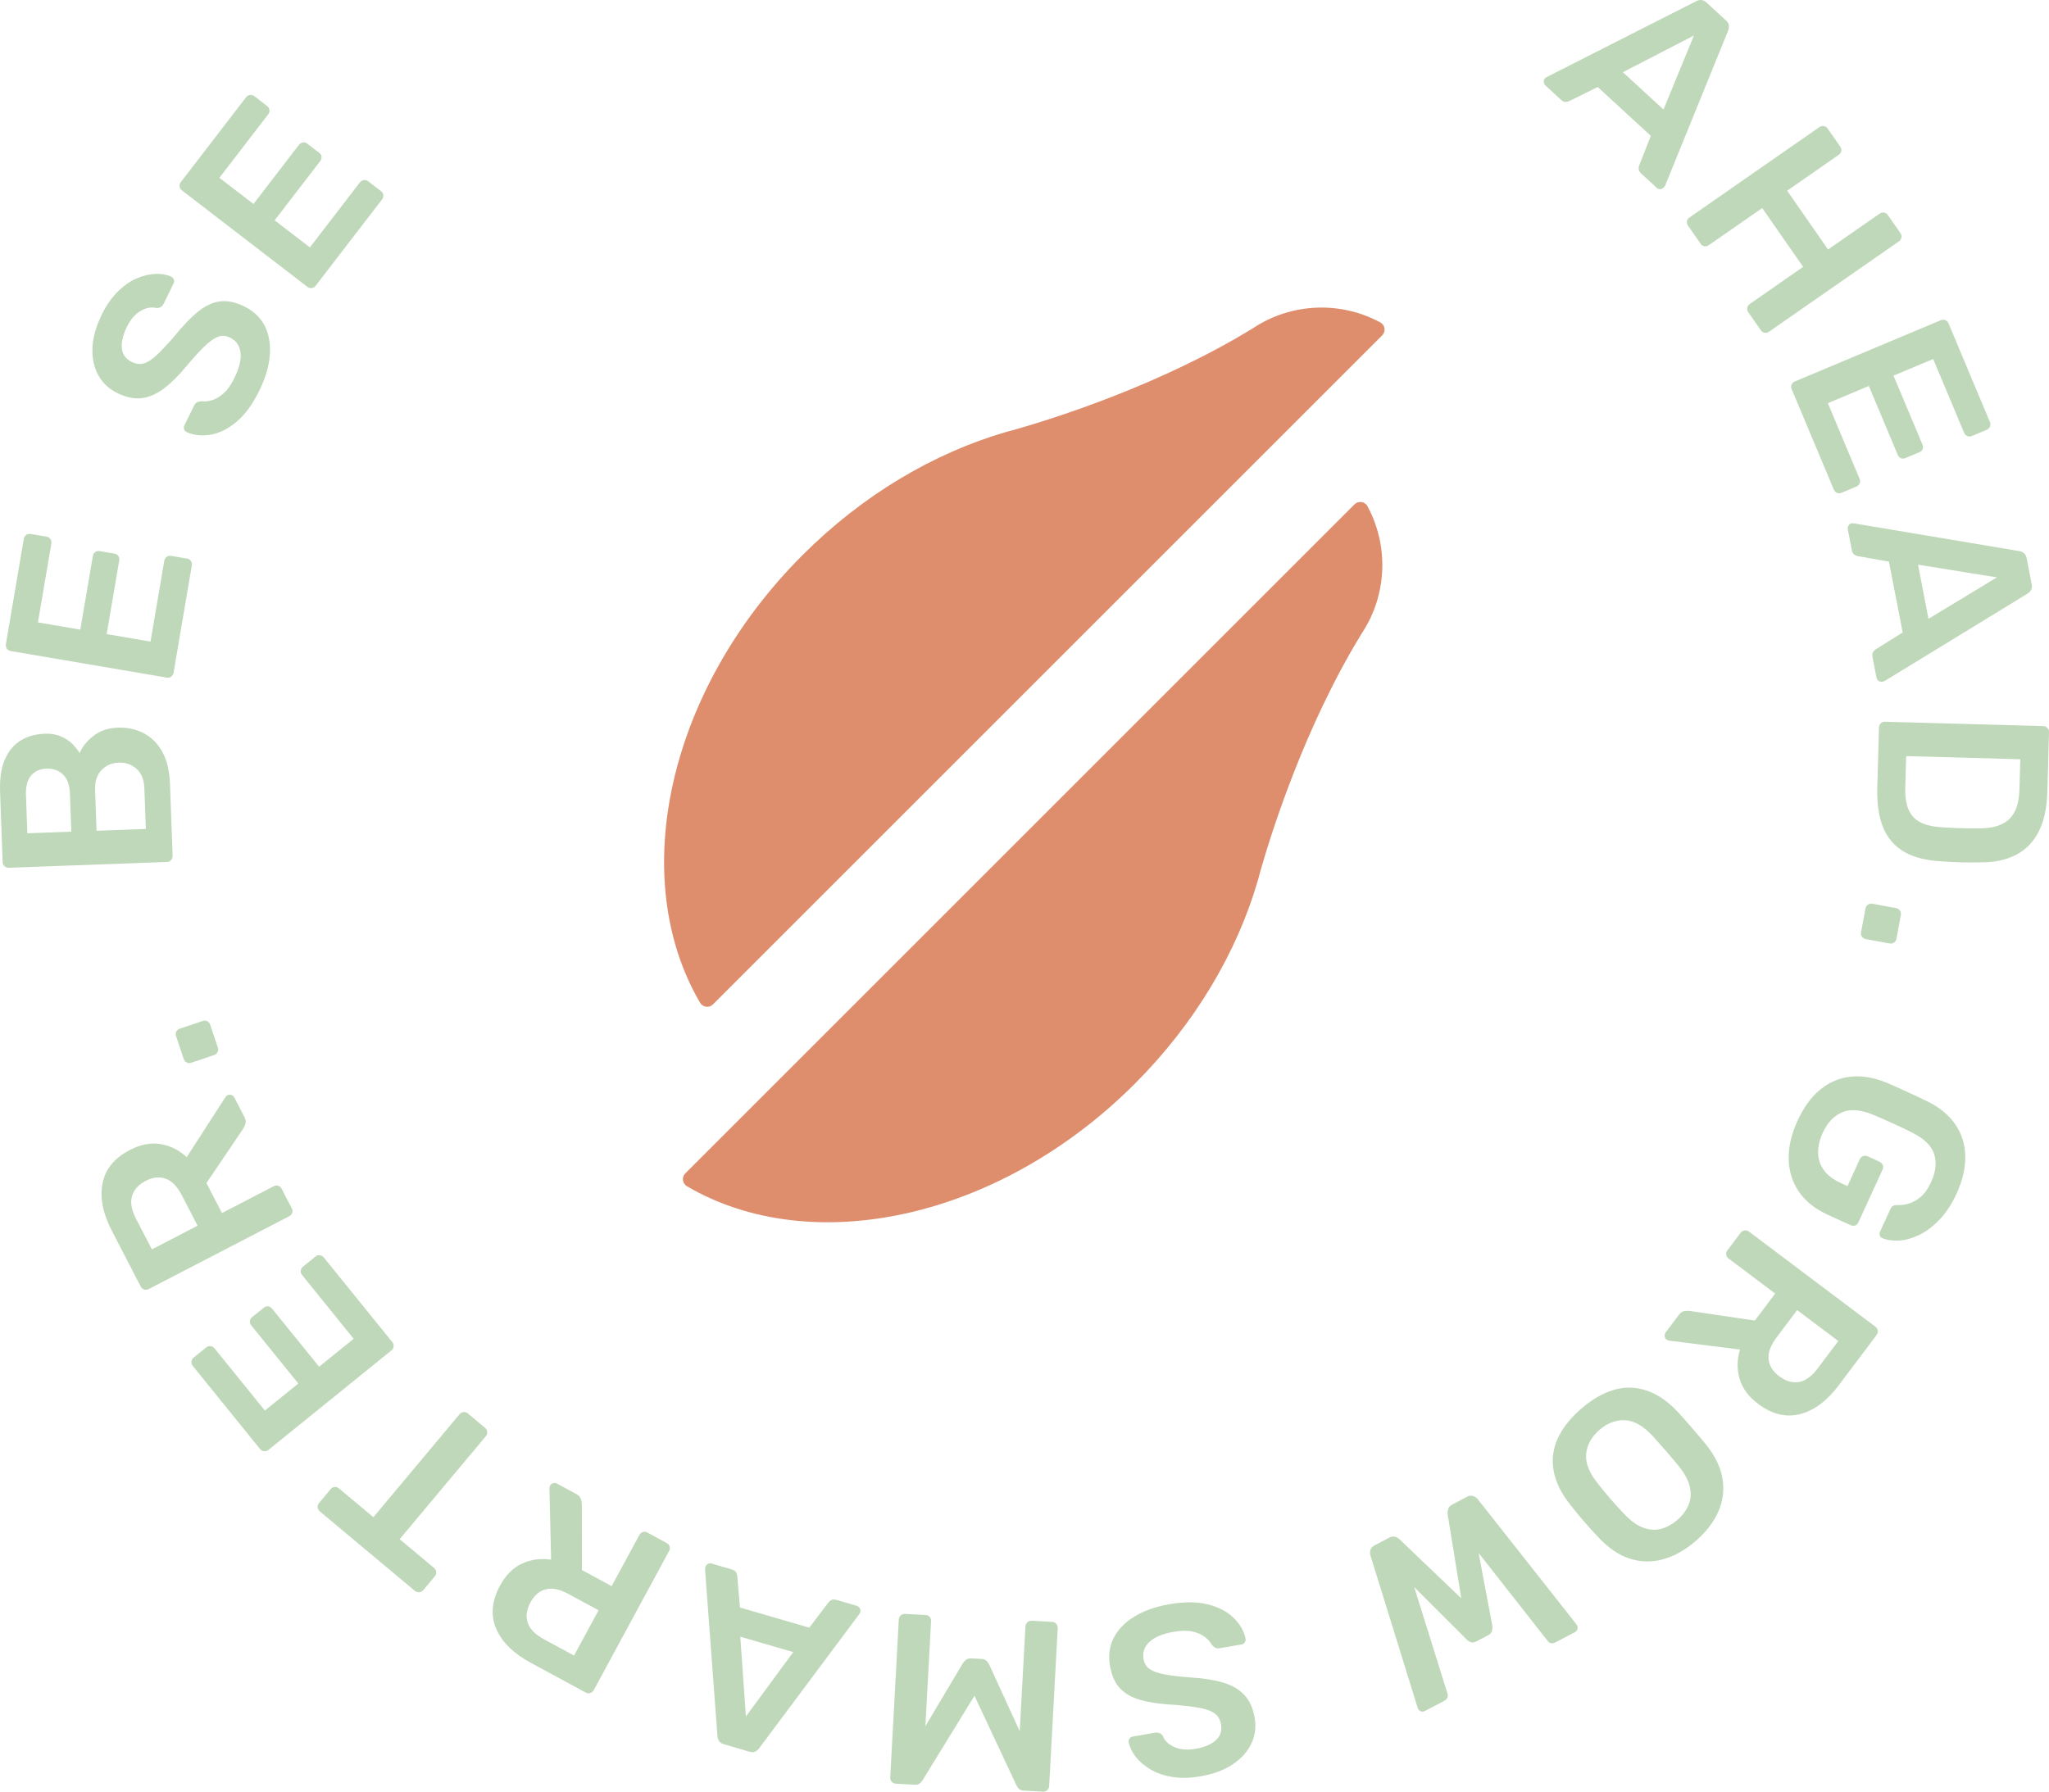
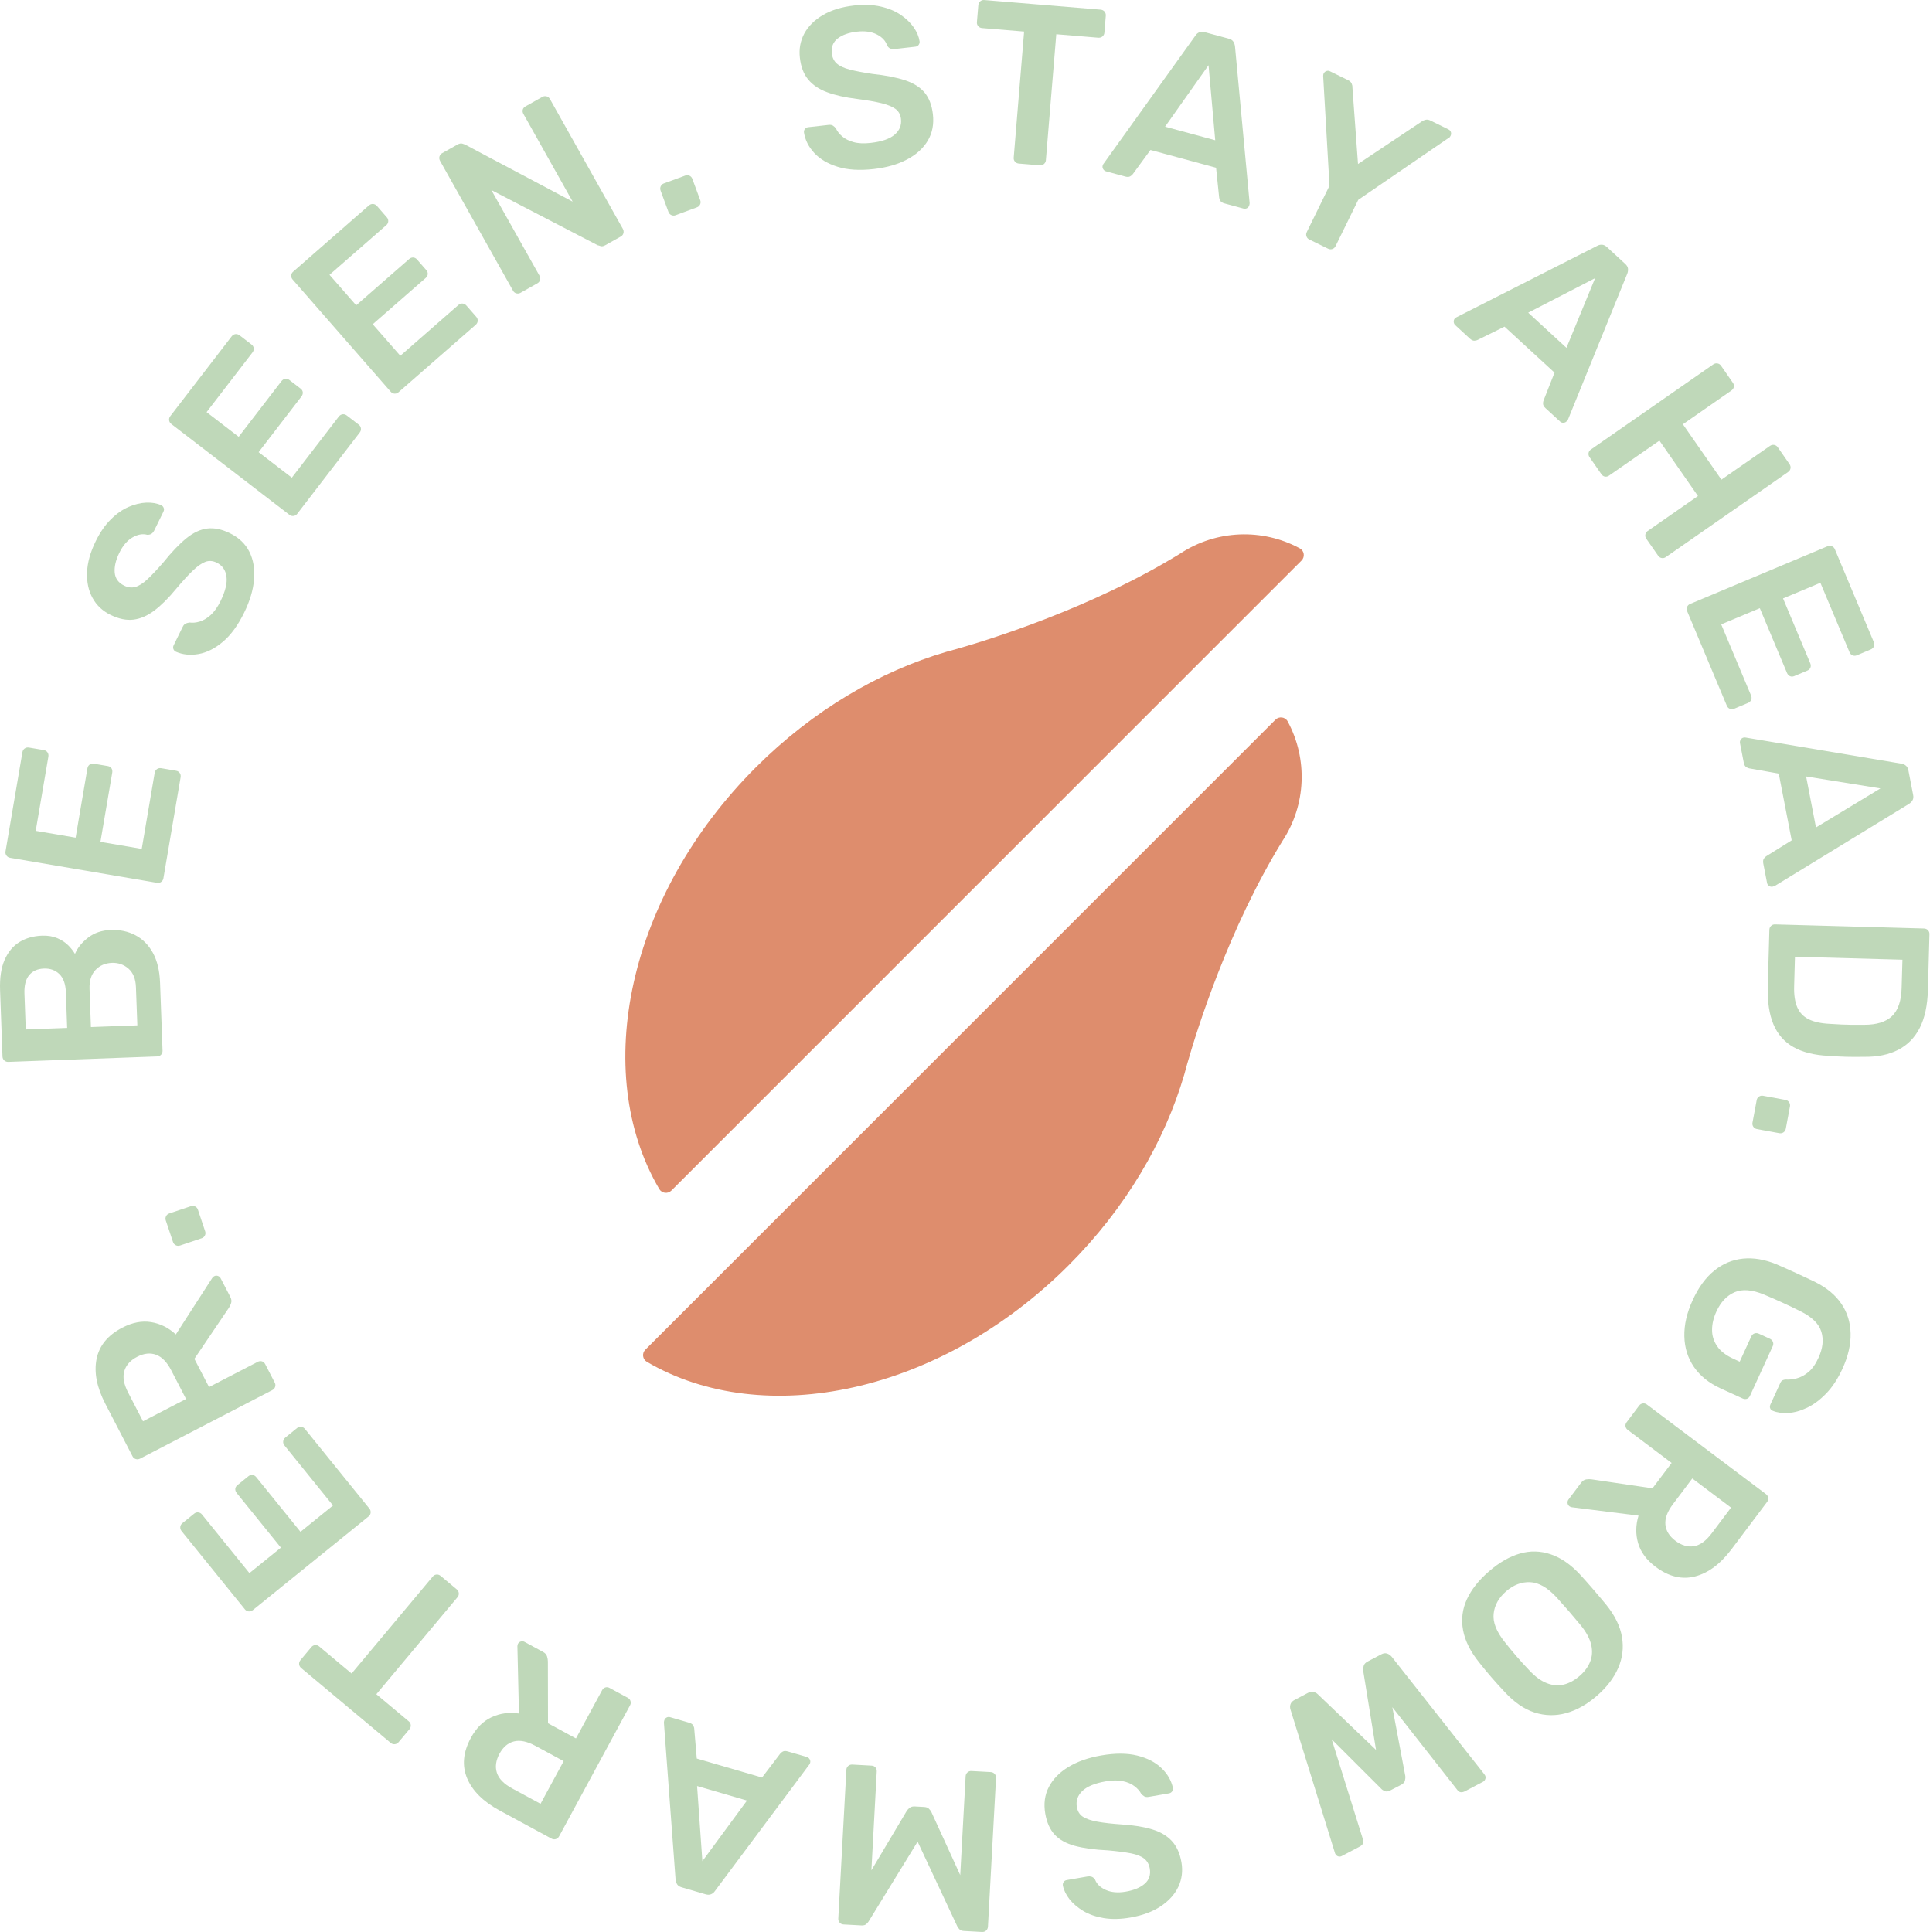
- <svg xmlns="http://www.w3.org/2000/svg" viewBox="494.928 616.015 290.142 253.77">
+ <svg xmlns="http://www.w3.org/2000/svg" viewBox="494.928 579.214 290.142 290.571">
  <g transform="matrix(1 0 0 1 494.9289 545.7968)" fill="rgba(191,216,185,1)" opacity="1">
    <path d="M 24.443 191.451 C 24.449 191.681 24.375 191.877 24.225 192.044 C 24.071 192.209 23.878 192.298 23.648 192.304 L 1.263 193.127 C 1.012 193.136 0.803 193.062 0.638 192.909 C 0.472 192.756 0.386 192.562 0.374 192.332 L 0.011 182.362 C -0.056 180.506 0.165 178.981 0.687 177.794 C 1.208 176.603 1.944 175.71 2.908 175.111 C 3.877 174.513 5.013 174.191 6.317 174.142 C 7.188 174.111 7.959 174.237 8.625 174.522 C 9.29 174.808 9.837 175.167 10.264 175.6 C 10.69 176.032 11.027 176.462 11.272 176.888 C 11.653 175.977 12.31 175.164 13.249 174.437 C 14.185 173.715 15.317 173.332 16.649 173.282 C 18.023 173.231 19.263 173.495 20.362 174.074 C 21.463 174.655 22.338 175.541 22.995 176.731 C 23.645 177.925 24.001 179.414 24.068 181.205 L 24.443 191.451 Z M 10.097 188.014 L 9.904 182.62 C 9.855 181.402 9.53 180.503 8.922 179.916 C 8.315 179.33 7.542 179.054 6.602 179.091 C 5.639 179.125 4.902 179.456 4.381 180.083 C 3.865 180.711 3.632 181.632 3.675 182.847 L 3.872 188.244 L 10.097 188.014 Z M 20.653 187.628 L 20.442 181.887 C 20.398 180.65 20.027 179.723 19.324 179.104 C 18.625 178.49 17.793 178.199 16.833 178.232 C 15.82 178.269 14.998 178.628 14.357 179.306 C 13.718 179.984 13.421 180.929 13.464 182.144 L 13.672 187.885 L 20.653 187.628 Z" />
  </g>
  <g transform="matrix(1 0 0 1 494.7338 552.3536)" fill="rgba(191,216,185,1)" opacity="1">
    <path d="M 24.767 158.963 C 24.73 159.189 24.613 159.368 24.429 159.499 C 24.245 159.632 24.043 159.678 23.815 159.637 L 1.735 155.878 C 1.483 155.839 1.299 155.722 1.164 155.538 C 1.035 155.354 0.986 155.149 1.023 154.921 L 3.564 139.996 C 3.607 139.748 3.723 139.557 3.907 139.429 C 4.091 139.297 4.307 139.251 4.558 139.293 L 6.798 139.674 C 7.019 139.714 7.203 139.828 7.332 140.008 C 7.464 140.196 7.51 140.414 7.467 140.662 L 5.564 151.819 L 11.566 152.844 L 13.34 142.43 C 13.383 142.181 13.493 141.991 13.671 141.856 C 13.843 141.724 14.052 141.678 14.303 141.721 L 16.406 142.077 C 16.653 142.12 16.838 142.233 16.961 142.418 C 17.077 142.602 17.114 142.816 17.074 143.065 L 15.297 153.476 L 21.508 154.535 L 23.454 143.101 C 23.496 142.856 23.613 142.666 23.797 142.534 C 23.978 142.402 24.196 142.356 24.448 142.399 L 26.688 142.783 C 26.909 142.822 27.09 142.933 27.221 143.117 C 27.357 143.301 27.393 143.519 27.354 143.767 L 24.767 158.963 Z" />
  </g>
  <g transform="matrix(1 0 0 1 491.8027 561.1534)" fill="rgba(191,216,185,1)" opacity="1">
    <path d="M 39.846 110.19 C 38.91 112.104 37.843 113.569 36.646 114.577 C 35.449 115.59 34.228 116.204 32.986 116.425 C 31.736 116.643 30.601 116.526 29.57 116.076 C 29.386 115.984 29.263 115.848 29.198 115.664 C 29.134 115.477 29.152 115.293 29.239 115.109 L 30.588 112.359 C 30.717 112.089 30.874 111.917 31.049 111.837 C 31.23 111.761 31.429 111.712 31.644 111.687 C 32.095 111.755 32.599 111.709 33.148 111.546 C 33.7 111.38 34.253 111.055 34.798 110.568 C 35.338 110.083 35.842 109.377 36.296 108.45 C 37.02 106.965 37.315 105.738 37.179 104.765 C 37.041 103.789 36.554 103.098 35.71 102.684 C 35.112 102.39 34.534 102.353 33.986 102.568 C 33.43 102.783 32.81 103.221 32.111 103.89 C 31.411 104.559 30.571 105.479 29.582 106.658 C 28.459 108.02 27.379 109.095 26.342 109.88 C 25.308 110.662 24.261 111.12 23.2 111.251 C 22.138 111.38 20.991 111.144 19.757 110.543 C 18.56 109.957 17.658 109.113 17.051 108.008 C 16.44 106.906 16.161 105.621 16.216 104.154 C 16.271 102.687 16.707 101.117 17.523 99.45 C 18.18 98.109 18.94 97.014 19.806 96.161 C 20.669 95.308 21.561 94.685 22.481 94.292 C 23.402 93.899 24.283 93.688 25.133 93.654 C 25.977 93.623 26.725 93.752 27.373 94.044 C 27.539 94.126 27.662 94.255 27.735 94.434 C 27.815 94.611 27.805 94.805 27.704 95.01 L 26.299 97.883 C 26.216 98.048 26.097 98.195 25.931 98.318 C 25.768 98.44 25.55 98.499 25.271 98.493 C 24.569 98.302 23.828 98.438 23.04 98.895 C 22.258 99.352 21.601 100.119 21.076 101.19 C 20.531 102.301 20.3 103.298 20.377 104.179 C 20.456 105.062 20.929 105.713 21.801 106.14 C 22.372 106.419 22.933 106.486 23.482 106.333 C 24.028 106.176 24.632 105.799 25.286 105.186 C 25.943 104.575 26.741 103.734 27.674 102.657 C 28.926 101.098 30.079 99.889 31.138 99.027 C 32.196 98.167 33.249 97.674 34.296 97.548 C 35.342 97.422 36.471 97.655 37.689 98.251 C 39.049 98.917 40.027 99.849 40.628 101.049 C 41.224 102.252 41.46 103.636 41.328 105.207 C 41.2 106.778 40.703 108.438 39.846 110.19" />
  </g>
  <g transform="matrix(1 0 0 1 488.8539 567.2085)" fill="rgba(191,216,185,1)" opacity="1">
    <path d="M 50.764 89.287 C 50.623 89.471 50.442 89.575 50.217 89.603 C 49.991 89.634 49.788 89.578 49.604 89.44 L 31.85 75.786 C 31.648 75.629 31.537 75.442 31.506 75.217 C 31.479 74.987 31.531 74.785 31.675 74.604 L 40.902 62.603 C 41.058 62.404 41.245 62.29 41.47 62.259 C 41.696 62.232 41.908 62.293 42.111 62.447 L 43.909 63.833 C 44.09 63.971 44.197 64.153 44.228 64.38 C 44.256 64.604 44.191 64.819 44.038 65.018 L 37.14 73.99 L 41.967 77.7 L 48.401 69.329 C 48.56 69.13 48.745 69.014 48.96 68.977 C 49.175 68.939 49.383 68.998 49.585 69.152 L 51.273 70.452 C 51.476 70.606 51.586 70.793 51.605 71.011 C 51.623 71.228 51.559 71.437 51.406 71.637 L 44.965 80.011 L 49.957 83.849 L 57.023 74.656 C 57.177 74.457 57.367 74.343 57.594 74.313 C 57.815 74.285 58.03 74.346 58.232 74.5 L 60.031 75.883 C 60.215 76.024 60.319 76.206 60.347 76.433 C 60.38 76.656 60.316 76.872 60.16 77.071 L 50.764 89.287 Z" />
+   </g>
+   <g transform="matrix(1 0 0 1 484.4656 571.8851)" fill="rgba(191,216,185,1)" opacity="1">
+     <path d="M 70.384 66.327 C 70.212 66.481 70.016 66.549 69.788 66.533 C 69.561 66.518 69.371 66.424 69.221 66.251 L 54.48 49.386 C 54.314 49.199 54.238 48.988 54.256 48.761 C 54.268 48.536 54.364 48.347 54.538 48.197 L 65.932 38.232 C 66.125 38.067 66.334 37.99 66.555 38.006 C 66.787 38.021 66.978 38.125 67.15 38.312 L 68.641 40.024 C 68.791 40.196 68.859 40.396 68.844 40.623 C 68.831 40.85 68.727 41.046 68.536 41.209 L 60.012 48.66 L 64.023 53.247 L 71.973 46.297 C 72.164 46.128 72.369 46.048 72.587 46.055 C 72.808 46.064 72.998 46.162 73.164 46.348 L 74.569 47.957 C 74.735 48.147 74.805 48.353 74.784 48.567 C 74.763 48.788 74.655 48.978 74.465 49.144 L 66.511 56.095 L 70.66 60.838 L 79.387 53.207 C 79.577 53.041 79.785 52.964 80.013 52.981 C 80.24 52.995 80.436 53.096 80.601 53.286 L 82.096 54.996 C 82.243 55.167 82.314 55.371 82.299 55.594 C 82.284 55.821 82.179 56.018 81.995 56.183 L 70.384 66.327 Z" />
+   </g>
+   <g transform="matrix(1 0 0 1 479.1461 575.7593)" fill="rgba(191,216,185,1)" opacity="1">
+     <path d="M 94.053 47.494 C 93.85 47.608 93.642 47.632 93.421 47.571 C 93.206 47.513 93.04 47.381 92.93 47.178 L 81.957 27.651 C 81.838 27.43 81.804 27.212 81.868 26.994 C 81.93 26.776 82.056 26.607 82.257 26.497 L 84.565 25.199 C 84.847 25.042 85.093 24.994 85.295 25.049 C 85.498 25.107 85.633 25.153 85.707 25.19 L 101.896 33.779 L 94.501 20.609 C 94.372 20.387 94.341 20.169 94.39 19.958 C 94.446 19.747 94.581 19.578 94.802 19.455 L 97.318 18.037 C 97.536 17.914 97.757 17.887 97.975 17.945 C 98.195 18.006 98.367 18.148 98.49 18.366 L 109.438 37.865 C 109.561 38.086 109.592 38.308 109.531 38.526 C 109.475 38.743 109.34 38.909 109.141 39.023 L 106.799 40.336 C 106.523 40.493 106.284 40.532 106.081 40.462 C 105.885 40.391 105.744 40.348 105.664 40.342 L 89.671 32.039 L 96.919 44.938 C 97.03 45.138 97.054 45.35 96.993 45.568 C 96.931 45.785 96.79 45.957 96.569 46.08 L 94.053 47.494 Z" />
+   </g>
+   <g transform="matrix(1 0 0 1 471.2065 572.919)" fill="rgba(191,216,185,1)" opacity="1">
+     <path d="M 125.307 38.666 C 125.092 38.746 124.881 38.736 124.675 38.642 C 124.466 38.547 124.328 38.39 124.245 38.178 L 123.067 34.981 C 122.981 34.745 122.981 34.524 123.079 34.315 C 123.171 34.11 123.324 33.968 123.542 33.885 L 126.773 32.698 C 126.988 32.618 127.197 32.627 127.405 32.719 C 127.608 32.814 127.756 32.98 127.841 33.216 L 129.026 36.414 C 129.103 36.629 129.096 36.837 129.001 37.043 C 128.903 37.251 128.749 37.392 128.534 37.472 L 125.307 38.666 Z" />
+   </g>
+   <g transform="matrix(1 0 0 1 466.1998 579.0398)" fill="rgba(191,216,185,1)" opacity="1">
+     <path d="M 160.114 25.598 C 157.997 25.838 156.186 25.727 154.695 25.261 C 153.198 24.794 152.019 24.098 151.16 23.165 C 150.307 22.235 149.798 21.213 149.626 20.102 C 149.602 19.9 149.648 19.719 149.773 19.569 C 149.89 19.415 150.055 19.326 150.264 19.302 L 153.302 18.961 C 153.596 18.924 153.826 18.964 153.989 19.072 C 154.155 19.179 154.303 19.32 154.434 19.489 C 154.621 19.909 154.934 20.305 155.367 20.683 C 155.805 21.059 156.37 21.348 157.076 21.545 C 157.776 21.741 158.641 21.784 159.666 21.664 C 161.311 21.48 162.504 21.069 163.25 20.431 C 163.999 19.792 164.321 19.007 164.213 18.068 C 164.14 17.411 163.864 16.905 163.385 16.552 C 162.907 16.205 162.195 15.917 161.262 15.687 C 160.32 15.46 159.092 15.245 157.573 15.049 C 155.812 14.831 154.327 14.499 153.112 14.045 C 151.891 13.597 150.946 12.959 150.264 12.133 C 149.58 11.311 149.159 10.219 149.009 8.851 C 148.859 7.528 149.086 6.313 149.681 5.205 C 150.285 4.101 151.222 3.174 152.486 2.431 C 153.756 1.689 155.309 1.209 157.156 1.001 C 158.635 0.836 159.967 0.885 161.154 1.155 C 162.342 1.425 163.345 1.842 164.171 2.406 C 164.999 2.971 165.649 3.6 166.134 4.297 C 166.616 4.99 166.908 5.693 167.012 6.395 C 167.037 6.579 166.988 6.751 166.877 6.911 C 166.773 7.077 166.603 7.169 166.373 7.197 L 163.195 7.555 C 163.011 7.574 162.827 7.55 162.63 7.482 C 162.44 7.412 162.274 7.258 162.13 7.018 C 161.915 6.328 161.4 5.773 160.593 5.356 C 159.782 4.941 158.785 4.8 157.6 4.935 C 156.37 5.073 155.407 5.414 154.704 5.954 C 154.008 6.497 153.707 7.245 153.811 8.2 C 153.888 8.838 154.136 9.347 154.56 9.728 C 154.984 10.108 155.628 10.406 156.5 10.633 C 157.365 10.857 158.506 11.078 159.911 11.287 C 161.9 11.498 163.541 11.821 164.84 12.25 C 166.131 12.683 167.113 13.306 167.782 14.116 C 168.448 14.929 168.859 16.009 169.013 17.353 C 169.185 18.857 168.926 20.185 168.239 21.339 C 167.546 22.487 166.509 23.432 165.109 24.165 C 163.716 24.901 162.053 25.377 160.114 25.598" />
+   </g>
+   <g transform="matrix(1 0 0 1 459.8289 579.2146)" fill="rgba(191,216,185,1)" opacity="1">
+     <path d="M 188.29 24.598 C 188.06 24.576 187.872 24.481 187.725 24.309 C 187.575 24.134 187.516 23.938 187.535 23.708 L 189.1 4.744 L 182.758 4.22 C 182.528 4.199 182.343 4.103 182.196 3.932 C 182.048 3.756 181.981 3.557 182.002 3.33 L 182.214 0.789 C 182.235 0.541 182.331 0.341 182.503 0.194 C 182.678 0.047 182.88 -0.018 183.104 0.004 L 200.595 1.449 C 200.846 1.471 201.045 1.569 201.189 1.741 C 201.337 1.915 201.404 2.128 201.38 2.379 L 201.171 4.916 C 201.153 5.144 201.055 5.33 200.883 5.478 C 200.711 5.625 200.496 5.686 200.244 5.669 L 193.936 5.146 L 192.371 24.107 C 192.35 24.337 192.248 24.521 192.076 24.671 C 191.904 24.816 191.696 24.88 191.438 24.858 L 188.29 24.598 Z" />
+   </g>
+   <g transform="matrix(1 0 0 1 455.3158 578.0735)" fill="rgba(191,216,185,1)" opacity="1">
+     <path d="M 205.936 26.911 C 205.757 26.865 205.613 26.755 205.506 26.583 C 205.396 26.411 205.374 26.227 205.426 26.024 C 205.447 25.938 205.5 25.844 205.573 25.745 L 219.376 6.491 C 219.498 6.288 219.682 6.128 219.915 6.012 C 220.149 5.898 220.431 5.886 220.762 5.975 L 224.383 6.956 C 224.715 7.043 224.948 7.196 225.08 7.411 C 225.212 7.626 225.291 7.856 225.322 8.101 L 227.525 31.689 C 227.519 31.805 227.503 31.907 227.476 31.996 C 227.424 32.195 227.311 32.343 227.145 32.44 C 226.973 32.536 226.801 32.563 226.623 32.514 L 223.736 31.732 C 223.426 31.646 223.218 31.514 223.113 31.333 C 223.008 31.149 222.95 30.983 222.941 30.839 L 222.477 26.365 L 212.612 23.695 L 209.959 27.326 C 209.879 27.445 209.746 27.559 209.562 27.663 C 209.378 27.767 209.133 27.777 208.826 27.694 L 205.936 26.911 Z M 214.81 20.191 L 222.351 22.232 L 221.346 10.943 L 214.81 20.191 Z" />
+   </g>
+   <g transform="matrix(1 0 0 1 447.9981 576.6719)" fill="rgba(191,216,185,1)" opacity="1">
+     <path d="M 243.81 38.558 C 243.6 38.457 243.46 38.297 243.392 38.086 C 243.316 37.87 243.328 37.659 243.432 37.453 L 246.853 30.47 L 245.902 13.985 C 245.899 13.934 245.902 13.869 245.915 13.799 C 245.923 13.728 245.945 13.66 245.973 13.599 C 246.068 13.415 246.203 13.289 246.387 13.225 C 246.571 13.164 246.749 13.169 246.909 13.253 L 249.658 14.6 C 249.907 14.722 250.079 14.882 250.174 15.082 C 250.266 15.284 250.305 15.468 250.296 15.643 L 251.14 27.208 L 260.769 20.782 C 260.926 20.678 261.103 20.602 261.324 20.552 C 261.539 20.506 261.766 20.54 262.011 20.663 L 264.731 21.998 C 264.92 22.087 265.043 22.225 265.108 22.409 C 265.166 22.593 265.154 22.78 265.062 22.964 C 265.037 23.025 265 23.087 264.957 23.143 C 264.918 23.197 264.865 23.237 264.804 23.259 L 251.18 32.593 L 247.756 39.573 C 247.651 39.779 247.498 39.921 247.283 39.994 C 247.068 40.067 246.844 40.05 246.62 39.936 L 243.81 38.558 Z" />
  </g>
  <g transform="matrix(1 0 0 1 442.6965 570.4214)" fill="rgba(191,216,185,1)" opacity="1">
    <path d="M 271.062 57.693 C 270.928 57.57 270.854 57.407 270.835 57.205 C 270.818 57.003 270.878 56.824 271.013 56.674 C 271.081 56.607 271.167 56.545 271.277 56.494 L 292.401 45.769 C 292.61 45.65 292.843 45.588 293.101 45.594 C 293.365 45.6 293.622 45.72 293.874 45.95 L 296.632 48.491 C 296.883 48.724 297.021 48.966 297.04 49.215 C 297.059 49.467 297.025 49.709 296.936 49.939 L 288.019 71.887 C 287.957 71.986 287.896 72.069 287.834 72.139 C 287.694 72.289 287.528 72.369 287.332 72.379 C 287.141 72.385 286.972 72.326 286.84 72.204 L 284.637 70.179 C 284.398 69.957 284.275 69.746 284.269 69.535 C 284.257 69.325 284.288 69.154 284.344 69.022 L 285.993 64.836 L 278.472 57.92 L 274.441 59.914 C 274.315 59.985 274.144 60.025 273.935 60.034 C 273.72 60.04 273.5 59.936 273.266 59.721 L 271.062 57.693 Z M 282.035 55.821 L 287.785 61.108 L 292.094 50.626 L 282.035 55.821 Z" />
  </g>
  <g transform="matrix(1 0 0 1 437.8545 566.1576)" fill="rgba(191,216,185,1)" opacity="1">
    <path d="M 296.098 81.813 C 295.966 81.623 295.917 81.42 295.948 81.206 C 295.979 80.988 296.095 80.807 296.304 80.662 L 314.69 67.87 C 314.899 67.729 315.113 67.674 315.337 67.717 C 315.555 67.754 315.739 67.87 315.868 68.057 L 317.654 70.629 C 317.801 70.835 317.847 71.046 317.801 71.258 C 317.755 71.472 317.629 71.654 317.421 71.798 L 310.137 76.867 L 315.929 85.198 L 323.217 80.129 C 323.423 79.984 323.643 79.933 323.864 79.972 C 324.086 80.012 324.263 80.126 324.396 80.316 L 326.166 82.857 C 326.307 83.065 326.363 83.28 326.319 83.504 C 326.279 83.728 326.154 83.912 325.951 84.053 L 307.562 96.846 C 307.375 96.978 307.169 97.024 306.945 96.984 C 306.721 96.944 306.54 96.821 306.399 96.612 L 304.625 94.069 C 304.496 93.882 304.45 93.676 304.491 93.452 C 304.527 93.228 304.644 93.05 304.834 92.921 L 312.401 87.655 L 306.608 79.325 L 299.034 84.587 C 298.847 84.719 298.645 84.772 298.427 84.741 C 298.21 84.707 298.034 84.59 297.887 84.385 L 296.098 81.813 Z" />
  </g>
  <g transform="matrix(1 0 0 1 434.3259 559.6005)" fill="rgba(191,216,185,1)" opacity="1">
    <path d="M 314.304 111.528 C 314.212 111.317 314.215 111.104 314.297 110.896 C 314.387 110.685 314.53 110.537 314.745 110.448 L 335.397 101.779 C 335.632 101.682 335.85 101.675 336.065 101.764 C 336.274 101.847 336.421 101.997 336.513 102.209 L 342.368 116.168 C 342.466 116.401 342.472 116.622 342.387 116.833 C 342.3 117.042 342.141 117.196 341.908 117.293 L 339.815 118.172 C 339.606 118.26 339.391 118.264 339.183 118.177 C 338.974 118.092 338.817 117.932 338.72 117.699 L 334.341 107.263 L 328.726 109.617 L 332.813 119.356 C 332.911 119.592 332.923 119.81 332.846 120.015 C 332.769 120.221 332.616 120.371 332.383 120.47 L 330.419 121.295 C 330.186 121.393 329.965 121.396 329.768 121.307 C 329.569 121.215 329.419 121.056 329.32 120.822 L 325.233 111.083 L 319.428 113.519 L 323.914 124.21 C 324.015 124.443 324.018 124.664 323.933 124.873 C 323.846 125.085 323.687 125.238 323.454 125.336 L 321.361 126.216 C 321.147 126.303 320.938 126.306 320.729 126.22 C 320.52 126.134 320.367 125.974 320.268 125.741 L 314.304 111.528 Z" />
  </g>
  <g transform="matrix(1 0 0 1 432.414 552.7134)" fill="rgba(191,216,185,1)" opacity="1">
    <path d="M 324.163 138.271 C 324.126 138.09 324.163 137.912 324.273 137.74 C 324.374 137.568 324.534 137.46 324.733 137.424 C 324.825 137.406 324.929 137.409 325.052 137.433 L 348.416 141.352 C 348.655 141.376 348.876 141.468 349.078 141.628 C 349.287 141.784 349.425 142.033 349.49 142.37 L 350.202 146.052 C 350.269 146.393 350.235 146.666 350.097 146.881 C 349.969 147.093 349.797 147.267 349.588 147.4 L 329.379 159.759 C 329.269 159.802 329.17 159.833 329.078 159.851 C 328.876 159.891 328.692 159.857 328.532 159.747 C 328.373 159.64 328.274 159.492 328.237 159.315 L 327.666 156.375 C 327.612 156.059 327.636 155.813 327.753 155.638 C 327.875 155.466 327.992 155.344 328.121 155.27 L 331.938 152.886 L 329.993 142.852 L 325.561 142.064 C 325.421 142.045 325.261 141.977 325.086 141.858 C 324.911 141.738 324.795 141.524 324.733 141.207 L 324.163 138.271 Z M 334.107 143.282 L 335.589 150.949 L 345.283 145.08 L 334.107 143.282 Z" />
  </g>
  <g transform="matrix(1 0 0 1 431.414 545.9953)" fill="rgba(191,216,185,1)" opacity="1">
    <path d="M 329.582 173.048 C 329.587 172.82 329.674 172.624 329.836 172.47 C 329.999 172.314 330.198 172.24 330.428 172.247 L 352.816 172.864 C 353.074 172.869 353.27 172.956 353.43 173.118 C 353.589 173.284 353.663 173.48 353.656 173.71 L 353.424 182.102 C 353.362 184.419 352.954 186.319 352.202 187.801 C 351.447 189.282 350.361 190.391 348.943 191.118 C 347.52 191.848 345.808 192.195 343.786 192.164 C 342.776 192.182 341.88 192.179 341.1 192.157 C 340.321 192.136 339.438 192.09 338.452 192.017 C 336.326 191.912 334.571 191.474 333.208 190.703 C 331.84 189.93 330.839 188.798 330.202 187.298 C 329.569 185.8 329.281 183.907 329.342 181.615 L 329.582 173.048 Z M 333.429 177.113 L 333.307 181.55 C 333.266 182.836 333.426 183.882 333.767 184.695 C 334.117 185.506 334.688 186.116 335.492 186.515 C 336.292 186.913 337.363 187.144 338.689 187.206 C 339.376 187.245 339.978 187.279 340.493 187.307 C 341.015 187.331 341.524 187.346 342.042 187.349 C 342.558 187.349 343.147 187.349 343.813 187.346 C 345.697 187.353 347.097 186.92 348.014 186.051 C 348.931 185.181 349.419 183.772 349.471 181.824 L 349.594 177.558 L 333.429 177.113 Z" />
  </g>
  <g transform="matrix(1 0 0 1 431.9653 539.8405)" fill="rgba(191,216,185,1)" opacity="1">
    <path d="M 327.122 204.839 C 327.159 204.612 327.275 204.434 327.459 204.308 C 327.649 204.176 327.858 204.133 328.079 204.176 L 331.429 204.796 C 331.675 204.839 331.865 204.955 331.994 205.146 C 332.123 205.333 332.166 205.535 332.129 205.762 L 331.497 209.147 C 331.458 209.371 331.337 209.549 331.153 209.678 C 330.969 209.807 330.751 209.846 330.503 209.8 L 327.152 209.184 C 326.931 209.141 326.754 209.027 326.619 208.84 C 326.495 208.653 326.449 208.444 326.49 208.22 L 327.122 204.839 Z" />
  </g>
  <g transform="matrix(1 0 0 1 434.4101 533.994)" fill="rgba(191,216,185,1)" opacity="1">
    <path d="M 315.054 240.76 C 315.931 238.839 317.011 237.363 318.295 236.323 C 319.577 235.282 321.019 234.681 322.621 234.518 C 324.222 234.359 325.913 234.647 327.693 235.384 C 328.601 235.776 329.571 236.209 330.602 236.682 C 331.63 237.154 332.6 237.608 333.514 238.053 C 335.214 238.906 336.512 239.986 337.401 241.291 C 338.295 242.594 338.761 244.083 338.801 245.755 C 338.841 247.427 338.436 249.201 337.577 251.076 C 336.877 252.598 336.061 253.84 335.128 254.801 C 334.198 255.761 333.238 256.476 332.253 256.946 C 331.268 257.415 330.323 257.679 329.415 257.728 C 328.509 257.78 327.739 257.673 327.104 257.406 C 326.905 257.341 326.775 257.219 326.708 257.035 C 326.634 256.854 326.653 256.657 326.745 256.449 L 328.224 253.23 C 328.316 253.018 328.432 252.88 328.567 252.816 C 328.696 252.748 328.862 252.711 329.071 252.705 C 329.583 252.739 330.139 252.678 330.725 252.518 C 331.317 252.358 331.897 252.045 332.465 251.573 C 333.029 251.103 333.538 250.389 333.974 249.428 C 334.625 248.01 334.769 246.707 334.404 245.518 C 334.042 244.331 333.011 243.309 331.305 242.454 C 329.519 241.56 327.684 240.72 325.8 239.931 C 323.999 239.182 322.517 239.063 321.344 239.575 C 320.179 240.085 319.27 241.051 318.62 242.469 C 318.19 243.411 317.969 244.325 317.969 245.218 C 317.96 246.111 318.215 246.933 318.73 247.685 C 319.242 248.437 320.053 249.066 321.157 249.572 L 322.124 250.017 L 323.873 246.2 C 323.971 245.995 324.125 245.847 324.336 245.77 C 324.548 245.69 324.775 245.702 325.002 245.807 L 326.659 246.568 C 326.886 246.673 327.039 246.832 327.122 247.044 C 327.199 247.255 327.193 247.467 327.095 247.676 L 323.67 255.154 C 323.566 255.381 323.41 255.531 323.198 255.602 C 322.996 255.666 322.774 255.65 322.548 255.543 L 319.258 254.04 C 317.509 253.236 316.171 252.165 315.25 250.821 C 314.327 249.477 313.839 247.943 313.802 246.221 C 313.756 244.497 314.17 242.677 315.054 240.76" />
  </g>
  <g transform="matrix(1 0 0 1 438.6069 528.7823)" fill="rgba(191,216,185,1)" opacity="1">
    <path d="M 302.811 261.83 C 302.946 261.648 303.127 261.541 303.358 261.507 C 303.578 261.476 303.781 261.529 303.965 261.667 L 321.867 275.134 C 322.063 275.285 322.182 275.472 322.216 275.696 C 322.247 275.92 322.192 276.125 322.056 276.309 L 316.699 283.428 C 315.029 285.65 313.201 287.013 311.209 287.525 C 309.218 288.034 307.239 287.553 305.279 286.076 C 303.922 285.058 303.044 283.874 302.653 282.529 C 302.259 281.185 302.277 279.802 302.713 278.381 L 292.685 277.12 C 292.535 277.092 292.415 277.043 292.323 276.975 C 292.157 276.852 292.059 276.687 292.041 276.488 C 292.023 276.282 292.066 276.11 292.177 275.963 L 294.06 273.459 C 294.293 273.149 294.557 272.974 294.845 272.931 C 295.134 272.891 295.396 272.885 295.631 272.919 L 304.812 274.275 L 307.69 270.455 L 301.09 265.487 C 300.909 265.352 300.798 265.174 300.758 264.959 C 300.719 264.744 300.777 264.533 300.927 264.334 L 302.811 261.83 Z M 310.798 272.79 L 307.881 276.668 C 307.039 277.785 306.665 278.807 306.754 279.737 C 306.844 280.667 307.346 281.474 308.264 282.167 C 309.182 282.854 310.102 283.128 311.035 282.98 C 311.962 282.83 312.854 282.188 313.71 281.05 L 316.625 277.175 L 310.798 272.79 Z" />
  </g>
  <g transform="matrix(1 0 0 1 442.3929 523.4599)" fill="rgba(191,216,185,1)" opacity="1">
    <path d="M 276.442 292.082 C 277.985 290.745 279.535 289.855 281.087 289.407 C 282.643 288.956 284.193 288.996 285.738 289.524 C 287.286 290.048 288.777 291.089 290.207 292.638 C 290.869 293.368 291.52 294.102 292.146 294.829 C 292.778 295.56 293.413 296.311 294.055 297.091 C 295.368 298.714 296.165 300.331 296.436 301.945 C 296.712 303.559 296.522 305.118 295.868 306.624 C 295.211 308.131 294.14 309.527 292.647 310.819 C 291.158 312.111 289.615 312.973 288.023 313.412 C 286.426 313.847 284.855 313.814 283.296 313.313 C 281.737 312.811 280.253 311.789 278.835 310.258 C 278.136 309.524 277.478 308.79 276.847 308.063 C 276.215 307.336 275.595 306.581 274.981 305.805 C 273.655 304.163 272.843 302.54 272.545 300.935 C 272.245 299.327 272.434 297.784 273.109 296.305 C 273.787 294.826 274.895 293.417 276.442 292.082 M 279.029 295.075 C 277.906 296.05 277.273 297.18 277.141 298.462 C 277.004 299.745 277.565 301.162 278.817 302.718 C 279.443 303.513 280.038 304.234 280.603 304.885 C 281.164 305.535 281.784 306.22 282.468 306.934 C 283.37 307.91 284.266 308.57 285.15 308.907 C 286.037 309.251 286.886 309.315 287.71 309.107 C 288.531 308.898 289.311 308.471 290.059 307.824 C 290.79 307.195 291.318 306.489 291.637 305.709 C 291.962 304.927 292.02 304.071 291.815 303.148 C 291.603 302.221 291.082 301.239 290.246 300.205 C 289.617 299.444 289.022 298.738 288.461 298.088 C 287.894 297.434 287.276 296.737 286.599 295.989 C 285.242 294.526 283.92 293.765 282.628 293.712 C 281.34 293.66 280.143 294.114 279.029 295.075" />
  </g>
  <g transform="matrix(1 0 0 1 448.5767 519.8029)" fill="rgba(191,216,185,1)" opacity="1">
    <path d="M 254.068 308.219 C 254.375 308.057 254.658 308.017 254.922 308.1 C 255.185 308.182 255.419 308.342 255.618 308.572 L 269.503 326.186 C 269.536 326.247 269.57 326.296 269.601 326.329 C 269.632 326.366 269.654 326.391 269.662 326.412 C 269.758 326.596 269.773 326.784 269.705 326.974 C 269.638 327.164 269.521 327.302 269.361 327.388 L 266.68 328.8 C 266.176 329.066 265.778 329.011 265.508 328.637 L 255.725 316.173 L 257.677 326.535 C 257.701 326.729 257.683 326.952 257.621 327.207 C 257.56 327.458 257.376 327.664 257.076 327.827 L 255.424 328.689 C 255.102 328.861 254.823 328.898 254.59 328.8 C 254.357 328.701 254.179 328.582 254.053 328.441 L 246.606 321.005 L 251.319 336.1 C 251.469 336.538 251.294 336.892 250.782 337.158 L 248.104 338.566 C 247.941 338.653 247.765 338.668 247.579 338.61 C 247.394 338.551 247.254 338.428 247.158 338.247 C 247.149 338.226 247.133 338.195 247.109 338.155 C 247.091 338.115 247.075 338.06 247.06 337.987 L 240.42 316.563 C 240.322 316.277 240.316 316.001 240.411 315.731 C 240.5 315.461 240.702 315.246 241.006 315.09 L 243.046 314.013 C 243.354 313.853 243.633 313.81 243.89 313.881 C 244.145 313.954 244.354 314.065 244.507 314.215 L 253.271 322.595 L 251.331 310.631 C 251.319 310.404 251.35 310.165 251.427 309.919 C 251.503 309.671 251.706 309.462 252.031 309.29 L 254.068 308.219 Z" />
  </g>
  <g transform="matrix(1 0 0 1 457.3999 516.1938)" fill="rgba(191,216,185,1)" opacity="1">
    <path d="M 203.103 327.042 C 205.201 326.677 207.018 326.682 208.537 327.057 C 210.056 327.435 211.271 328.06 212.182 328.941 C 213.09 329.818 213.664 330.807 213.901 331.905 C 213.938 332.108 213.897 332.292 213.784 332.449 C 213.674 332.608 213.517 332.706 213.315 332.742 L 210.295 333.265 C 210.001 333.316 209.774 333.292 209.602 333.194 C 209.436 333.093 209.28 332.967 209.135 332.804 C 208.924 332.399 208.589 332.018 208.132 331.669 C 207.674 331.316 207.088 331.061 206.374 330.908 C 205.662 330.751 204.797 330.763 203.781 330.938 C 202.151 331.224 200.989 331.706 200.277 332.386 C 199.571 333.068 199.298 333.872 199.458 334.799 C 199.574 335.455 199.875 335.944 200.372 336.262 C 200.875 336.584 201.599 336.83 202.547 337.002 C 203.496 337.177 204.735 337.315 206.269 337.422 C 208.034 337.533 209.534 337.778 210.78 338.158 C 212.022 338.536 213.008 339.113 213.732 339.899 C 214.462 340.678 214.947 341.745 215.186 343.102 C 215.413 344.412 215.257 345.64 214.726 346.781 C 214.186 347.919 213.308 348.898 212.087 349.714 C 210.872 350.533 209.344 351.102 207.515 351.417 C 206.046 351.676 204.711 351.7 203.514 351.504 C 202.317 351.304 201.286 350.948 200.427 350.433 C 199.568 349.917 198.881 349.328 198.353 348.662 C 197.835 347.996 197.5 347.315 197.358 346.619 C 197.322 346.437 197.358 346.263 197.457 346.093 C 197.555 345.925 197.717 345.824 197.942 345.783 L 201.096 345.235 C 201.28 345.204 201.464 345.219 201.66 345.274 C 201.857 345.335 202.035 345.48 202.195 345.71 C 202.446 346.386 202.999 346.907 203.827 347.275 C 204.656 347.643 205.662 347.726 206.834 347.52 C 208.059 347.309 209.001 346.913 209.67 346.33 C 210.332 345.747 210.587 344.983 210.424 344.035 C 210.307 343.4 210.031 342.908 209.583 342.556 C 209.142 342.2 208.482 341.939 207.601 341.764 C 206.717 341.592 205.57 341.442 204.152 341.316 C 202.158 341.221 200.501 340.997 199.181 340.644 C 197.862 340.292 196.843 339.727 196.128 338.957 C 195.413 338.187 194.941 337.131 194.708 335.799 C 194.449 334.307 194.628 332.967 195.248 331.776 C 195.868 330.586 196.849 329.582 198.199 328.766 C 199.55 327.95 201.182 327.376 203.103 327.042" />
  </g>
  <g transform="matrix(1 0 0 1 464.8091 515.8026)" fill="rgba(191,216,185,1)" opacity="1">
    <path d="M 179.078 329.931 C 179.333 329.946 179.535 330.035 179.689 330.207 C 179.836 330.376 179.909 330.573 179.897 330.803 L 178.682 353.168 C 178.664 353.42 178.577 353.623 178.405 353.776 C 178.237 353.926 178.025 353.994 177.773 353.981 L 175.061 353.831 C 174.742 353.816 174.503 353.715 174.355 353.536 C 174.202 353.356 174.107 353.218 174.067 353.126 L 168.105 340.397 L 160.735 352.401 C 160.682 352.49 160.575 352.616 160.406 352.779 C 160.237 352.944 159.989 353.015 159.67 352.997 L 156.988 352.852 C 156.736 352.84 156.533 352.748 156.387 352.579 C 156.233 352.411 156.162 352.199 156.178 351.947 L 157.393 329.581 C 157.405 329.351 157.494 329.164 157.663 329.011 C 157.835 328.857 158.044 328.79 158.295 328.802 L 161.179 328.961 C 161.431 328.974 161.627 329.066 161.769 329.234 C 161.91 329.4 161.971 329.599 161.959 329.83 L 161.155 344.706 L 166.46 335.792 C 166.586 335.592 166.745 335.423 166.936 335.285 C 167.126 335.147 167.372 335.086 167.672 335.101 L 169.077 335.178 C 169.4 335.197 169.642 335.282 169.802 335.442 C 169.968 335.601 170.099 335.783 170.201 335.997 L 174.515 345.43 L 175.325 330.557 C 175.337 330.326 175.429 330.137 175.598 329.983 C 175.767 329.832 175.963 329.762 176.193 329.774 L 179.078 329.931 Z" />
  </g>
  <g transform="matrix(1 0 0 1 471.0743 517.513)" fill="rgba(191,216,185,1)" opacity="1">
    <path d="M 145.181 325.95 C 145.359 326.002 145.5 326.115 145.605 326.291 C 145.709 326.465 145.734 326.649 145.675 326.849 C 145.651 326.935 145.598 327.03 145.525 327.128 L 131.358 346.116 C 131.229 346.315 131.048 346.471 130.808 346.582 C 130.575 346.693 130.293 346.698 129.961 346.604 L 126.359 345.554 C 126.031 345.459 125.8 345.303 125.671 345.088 C 125.543 344.87 125.469 344.637 125.445 344.394 L 123.689 320.767 C 123.699 320.65 123.714 320.549 123.741 320.461 C 123.8 320.264 123.91 320.117 124.082 320.021 C 124.254 319.929 124.432 319.908 124.603 319.957 L 127.479 320.795 C 127.786 320.887 127.991 321.022 128.09 321.206 C 128.194 321.393 128.249 321.559 128.249 321.703 L 128.633 326.186 L 138.443 329.043 L 141.168 325.465 C 141.253 325.345 141.382 325.232 141.57 325.133 C 141.757 325.029 142.002 325.026 142.309 325.115 L 145.181 325.95 Z M 136.181 332.504 L 128.679 330.319 L 129.474 341.624 L 136.181 332.504 Z" />
  </g>
  <g transform="matrix(1 0 0 1 478.2597 520.2324)" fill="rgba(191,216,185,1)" opacity="1">
    <path d="M 111.085 314.341 C 111.288 314.448 111.423 314.614 111.484 314.829 C 111.552 315.047 111.527 315.255 111.416 315.458 L 100.751 335.154 C 100.628 335.376 100.462 335.516 100.241 335.584 C 100.027 335.645 99.812 335.627 99.615 335.516 L 91.778 331.27 C 89.342 329.947 87.719 328.339 86.918 326.446 C 86.12 324.553 86.304 322.528 87.47 320.368 C 88.28 318.873 89.324 317.833 90.594 317.246 C 91.864 316.655 93.236 316.473 94.706 316.694 L 94.473 306.587 C 94.473 306.433 94.503 306.305 94.558 306.206 C 94.657 306.026 94.804 305.908 95.001 305.86 C 95.197 305.808 95.374 305.826 95.541 305.915 L 98.29 307.407 C 98.634 307.591 98.848 307.824 98.931 308.105 C 99.014 308.385 99.056 308.643 99.056 308.879 L 99.075 318.161 L 103.279 320.441 L 107.216 313.181 C 107.323 312.978 107.483 312.843 107.688 312.773 C 107.9 312.705 108.115 312.727 108.336 312.847 L 111.085 314.341 Z M 101.429 323.859 L 97.167 321.548 C 95.933 320.883 94.865 320.662 93.96 320.889 C 93.055 321.116 92.331 321.732 91.778 322.742 C 91.239 323.749 91.103 324.703 91.385 325.599 C 91.671 326.498 92.441 327.284 93.687 327.962 L 97.952 330.272 L 101.429 323.859 Z" />
  </g>
  <g transform="matrix(1 0 0 1 484.1827 522.6327)" fill="rgba(191,216,185,1)" opacity="1">
    <path d="M 79.443 295.632 C 79.618 295.779 79.716 295.966 79.737 296.194 C 79.756 296.421 79.695 296.62 79.547 296.795 L 67.338 311.392 L 72.22 315.473 C 72.397 315.623 72.496 315.811 72.514 316.034 C 72.533 316.261 72.471 316.461 72.324 316.639 L 70.692 318.591 C 70.525 318.783 70.336 318.891 70.108 318.909 C 69.881 318.931 69.679 318.867 69.507 318.72 L 56.043 307.461 C 55.852 307.299 55.748 307.105 55.723 306.881 C 55.705 306.654 55.776 306.445 55.938 306.249 L 57.571 304.298 C 57.718 304.119 57.908 304.022 58.129 304.003 C 58.356 303.981 58.568 304.052 58.761 304.215 L 63.616 308.278 L 75.825 293.684 C 75.975 293.509 76.159 293.411 76.387 293.389 C 76.614 293.367 76.822 293.442 77.019 293.604 L 79.443 295.632 Z" />
  </g>
  <g transform="matrix(1 0 0 1 488.4524 527.942)" fill="rgba(191,216,185,1)" opacity="1">
    <path d="M 62.034 278.175 C 62.175 278.353 62.236 278.555 62.211 278.782 C 62.193 279.006 62.088 279.193 61.908 279.338 L 44.5 293.425 C 44.304 293.581 44.089 293.652 43.862 293.624 C 43.638 293.603 43.457 293.501 43.31 293.324 L 33.785 281.553 C 33.632 281.359 33.562 281.145 33.586 280.92 C 33.608 280.697 33.717 280.503 33.914 280.344 L 35.681 278.917 C 35.86 278.773 36.059 278.711 36.289 278.736 C 36.513 278.76 36.706 278.868 36.86 279.064 L 43.982 287.865 L 48.717 284.035 L 42.073 275.824 C 41.916 275.628 41.843 275.419 41.855 275.201 C 41.87 274.983 41.978 274.796 42.175 274.634 L 43.832 273.293 C 44.028 273.136 44.236 273.072 44.452 273.102 C 44.669 273.133 44.859 273.247 45.016 273.443 L 51.662 281.654 L 56.553 277.696 L 49.263 268.681 C 49.103 268.484 49.032 268.273 49.06 268.046 C 49.085 267.825 49.195 267.628 49.391 267.472 L 51.153 266.042 C 51.331 265.898 51.537 265.837 51.76 265.861 C 51.987 265.885 52.178 265.996 52.337 266.193 L 62.034 278.175 Z" />
  </g>
  <g transform="matrix(1 0 0 1 491.4939 533.3725)" fill="rgba(191,216,185,1)" opacity="1">
    <path d="M 44.748 253.79 C 44.859 253.996 44.878 254.204 44.807 254.422 C 44.74 254.637 44.601 254.8 44.399 254.904 L 24.515 265.211 C 24.288 265.327 24.07 265.351 23.852 265.281 C 23.638 265.211 23.475 265.079 23.367 264.873 L 19.268 256.96 C 17.992 254.495 17.553 252.256 17.955 250.239 C 18.357 248.224 19.648 246.649 21.827 245.523 C 23.333 244.741 24.779 244.462 26.16 244.689 C 27.547 244.916 28.786 245.533 29.873 246.542 L 35.352 238.046 C 35.445 237.92 35.537 237.834 35.641 237.782 C 35.822 237.687 36.01 237.671 36.206 237.742 C 36.39 237.809 36.531 237.926 36.611 238.089 L 38.053 240.868 C 38.237 241.216 38.28 241.528 38.194 241.805 C 38.108 242.086 37.997 242.323 37.863 242.519 L 32.665 250.212 L 34.868 254.456 L 42.199 250.657 C 42.404 250.553 42.61 250.528 42.822 250.586 C 43.03 250.645 43.195 250.789 43.313 251.01 L 44.748 253.79 Z M 31.413 256.248 L 29.185 251.939 C 28.541 250.697 27.78 249.917 26.903 249.595 C 26.024 249.273 25.079 249.377 24.057 249.905 C 23.042 250.433 22.398 251.148 22.127 252.05 C 21.858 252.952 22.054 254.035 22.711 255.294 L 24.939 259.605 L 31.413 256.248 Z" />
  </g>
  <g transform="matrix(1 0 0 1 488.9834 535.8804)" fill="rgba(191,216,185,1)" opacity="1">
    <path d="M 36.795 228.523 C 36.869 228.741 36.857 228.949 36.752 229.152 C 36.654 229.358 36.494 229.496 36.274 229.567 L 33.045 230.652 C 32.806 230.732 32.585 230.723 32.383 230.619 C 32.18 230.521 32.039 230.361 31.965 230.14 L 30.873 226.881 C 30.8 226.663 30.818 226.452 30.916 226.249 C 31.017 226.047 31.186 225.902 31.429 225.823 L 34.66 224.742 C 34.874 224.666 35.086 224.681 35.286 224.783 C 35.494 224.884 35.629 225.044 35.703 225.261 L 36.795 228.523 Z" />
  </g>
  <g transform="matrix(1 0 0 1 472.46 560.0124)" fill="rgba(222,141,109,1)" opacity="1">
    <path d="M 218.184 103.507 C 218.728 102.963 218.606 102.041 217.929 101.673 C 212.304 98.626 205.363 98.882 199.96 102.446 C 186.708 110.605 171.406 115.357 166.452 116.771 C 165.916 116.911 165.379 117.058 164.842 117.215 L 164.814 117.222 L 164.815 117.222 C 154.756 120.167 144.705 126.031 136.109 134.628 C 116.85 153.887 111.3 180.446 121.602 198.028 C 121.987 198.685 122.888 198.803 123.426 198.265 L 218.184 103.507 Z" />
  </g>
  <g transform="matrix(1 0 0 1 471.8232 553.4334)" fill="rgba(222,141,109,1)" opacity="1">
    <path d="M 201.188 187.389 L 201.188 187.389 C 201.188 187.389 201.191 187.378 201.196 187.362 C 201.352 186.825 201.498 186.288 201.639 185.752 C 203.053 180.798 207.805 165.497 215.964 152.244 C 219.528 146.841 219.783 139.9 216.736 134.275 C 216.37 133.598 215.447 133.476 214.903 134.02 L 120.146 228.778 C 119.607 229.316 119.725 230.217 120.382 230.602 C 137.964 240.905 164.523 235.354 183.782 216.095 C 192.379 207.499 198.243 197.448 201.188 187.389" />
  </g>
</svg>
